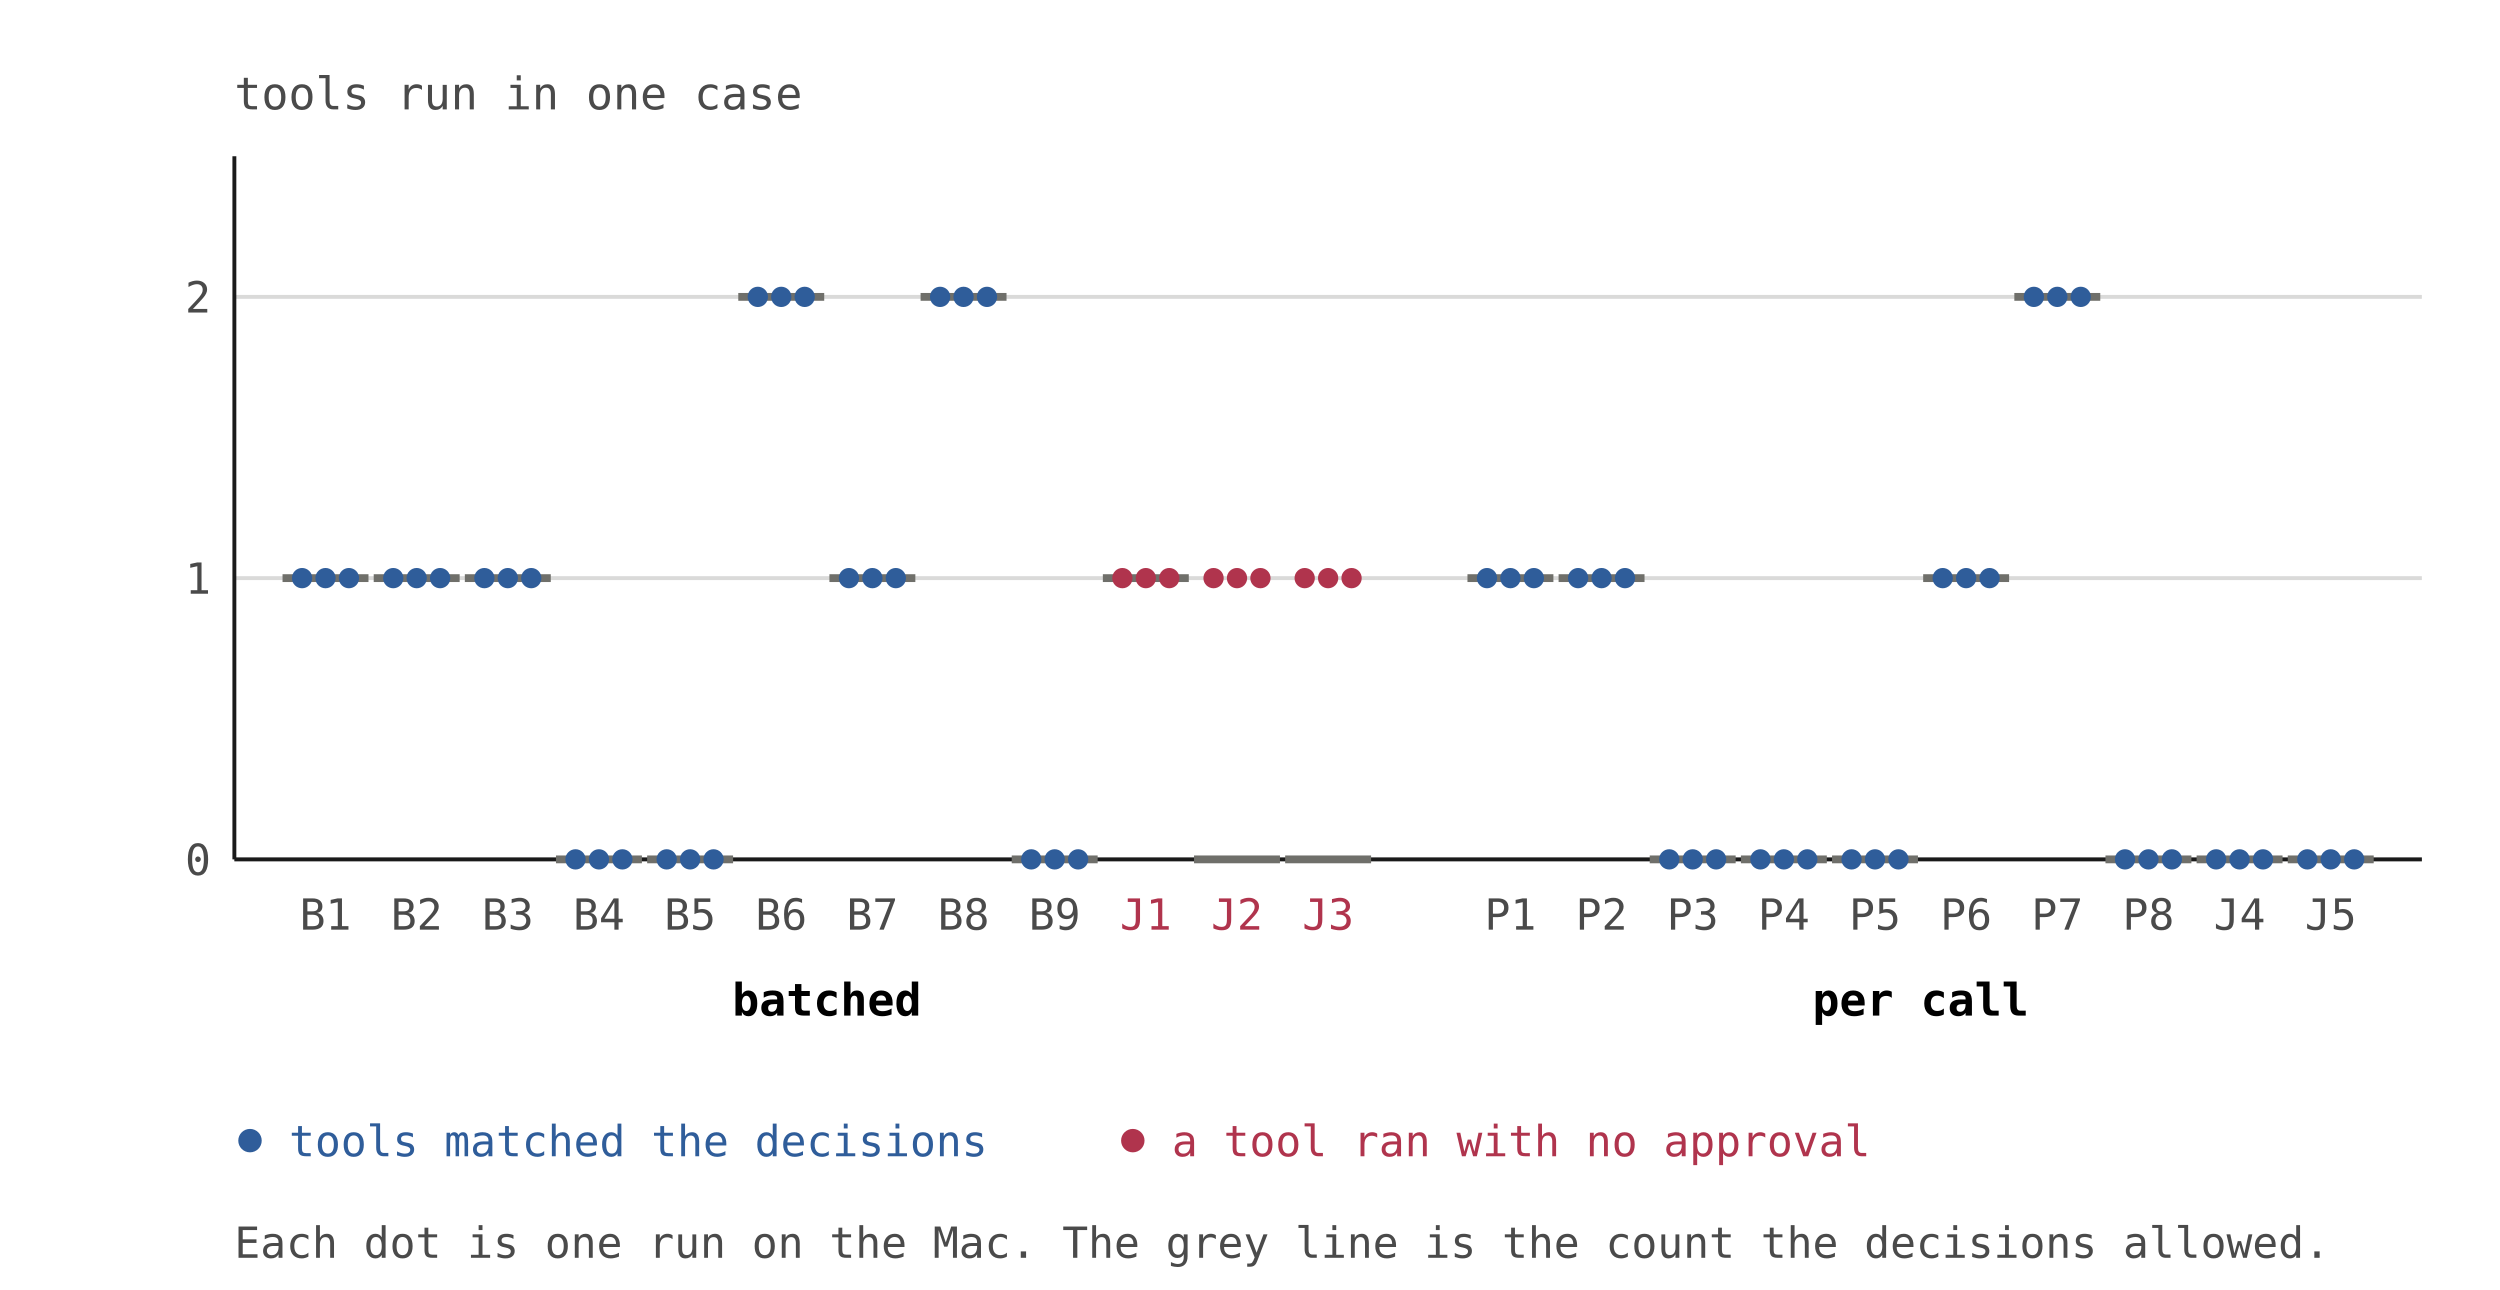
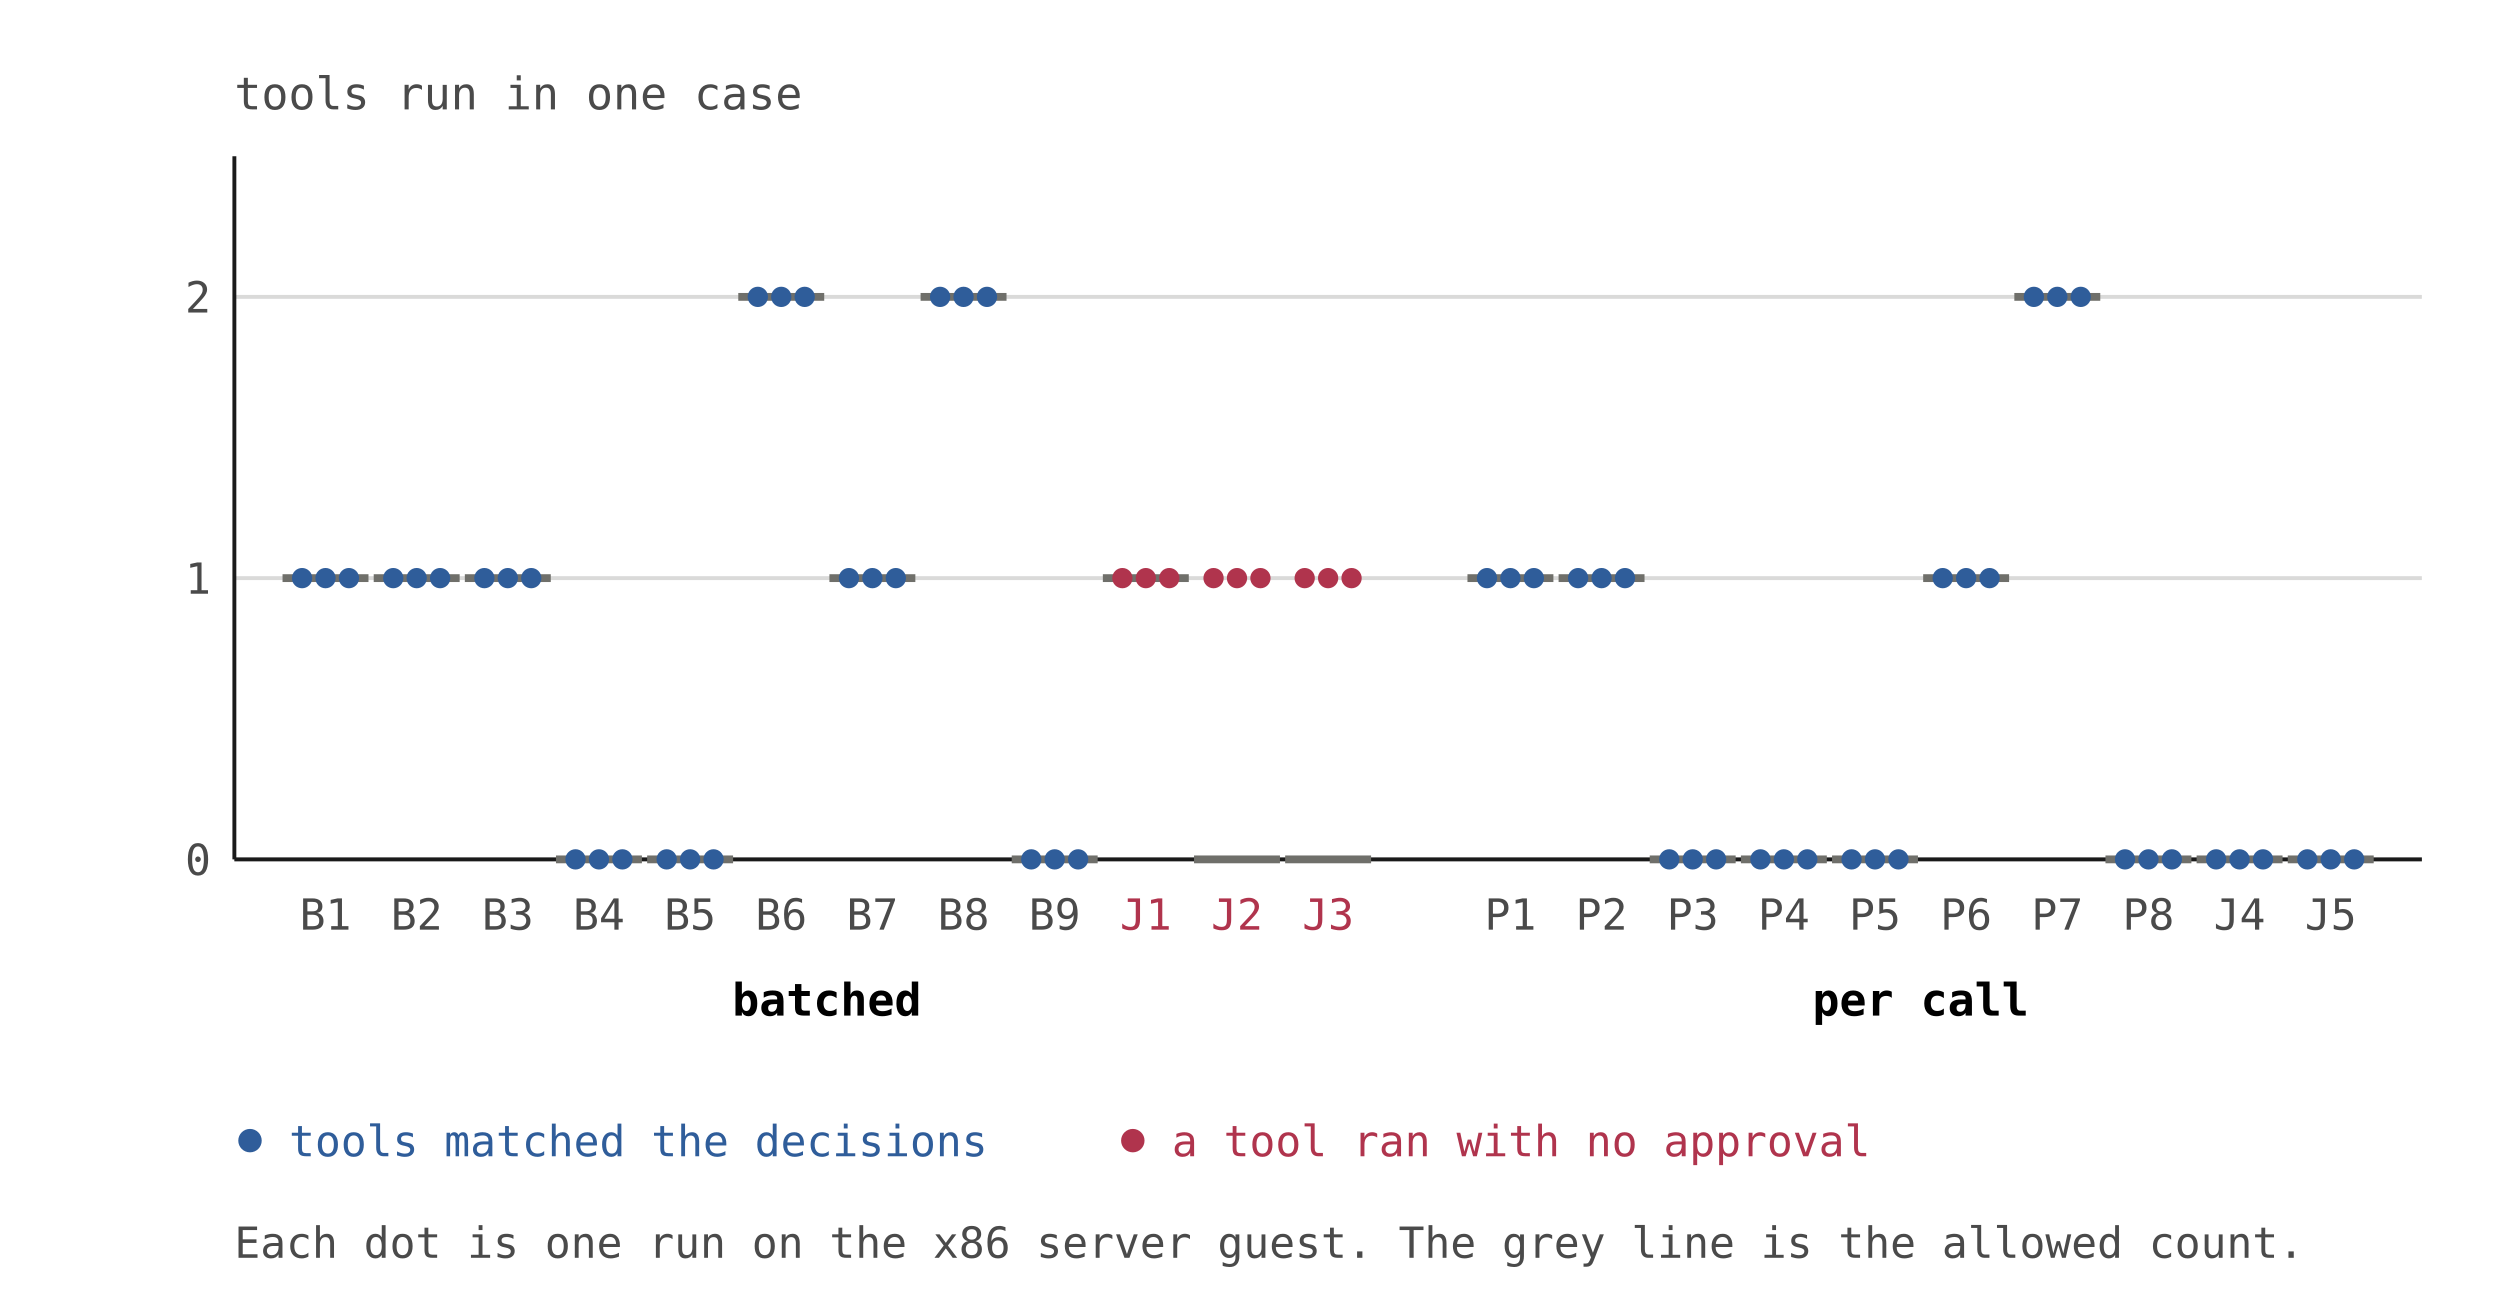
<svg xmlns="http://www.w3.org/2000/svg" viewBox="0 0 640 330" role="img" aria-labelledby="fig-5-5b-title fig-5-5b-desc" font-family="JetBrains Mono, ui-monospace, monospace">
  <line x1="60" y1="220" x2="620" y2="220" stroke="var(--m-ink-mute, #6f6f6a)" stroke-width="1" stroke-opacity="0.25" />
  <text x="54" y="224" font-size="11" text-anchor="end" fill="var(--m-ink-soft, #4a4a4a)">0</text>
  <line x1="60" y1="148" x2="620" y2="148" stroke="var(--m-ink-mute, #6f6f6a)" stroke-width="1" stroke-opacity="0.25" />
  <text x="54" y="152" font-size="11" text-anchor="end" fill="var(--m-ink-soft, #4a4a4a)">1</text>
  <line x1="60" y1="76" x2="620" y2="76" stroke="var(--m-ink-mute, #6f6f6a)" stroke-width="1" stroke-opacity="0.25" />
  <text x="54" y="80" font-size="11" text-anchor="end" fill="var(--m-ink-soft, #4a4a4a)">2</text>
  <line x1="60" y1="220" x2="620" y2="220" stroke="var(--m-ink, #1a1a1a)" stroke-width="1" />
  <line x1="60" y1="40" x2="60" y2="220" stroke="var(--m-ink, #1a1a1a)" stroke-width="1" />
  <text x="60" y="28" font-size="11.5" class="m-serif" fill="var(--m-ink-soft, #4a4a4a)">tools run in one case</text>
  <line x1="72.33" y1="148" x2="94.33" y2="148" stroke="var(--m-ink-mute, #6f6f6a)" stroke-width="2" />
  <circle cx="77.33" cy="148" r="2.6" fill="var(--m-blue-ink, #2f5d9a)" />
  <circle cx="83.33" cy="148" r="2.6" fill="var(--m-blue-ink, #2f5d9a)" />
  <circle cx="89.33" cy="148" r="2.6" fill="var(--m-blue-ink, #2f5d9a)" />
  <text x="83.33" y="238" font-size="11" text-anchor="middle" fill="var(--m-ink-soft, #4a4a4a)">B1</text>
  <line x1="95.67" y1="148" x2="117.67" y2="148" stroke="var(--m-ink-mute, #6f6f6a)" stroke-width="2" />
  <circle cx="100.67" cy="148" r="2.6" fill="var(--m-blue-ink, #2f5d9a)" />
  <circle cx="106.67" cy="148" r="2.6" fill="var(--m-blue-ink, #2f5d9a)" />
  <circle cx="112.67" cy="148" r="2.6" fill="var(--m-blue-ink, #2f5d9a)" />
  <text x="106.67" y="238" font-size="11" text-anchor="middle" fill="var(--m-ink-soft, #4a4a4a)">B2</text>
  <line x1="119" y1="148" x2="141" y2="148" stroke="var(--m-ink-mute, #6f6f6a)" stroke-width="2" />
  <circle cx="124" cy="148" r="2.6" fill="var(--m-blue-ink, #2f5d9a)" />
  <circle cx="130" cy="148" r="2.6" fill="var(--m-blue-ink, #2f5d9a)" />
  <circle cx="136" cy="148" r="2.6" fill="var(--m-blue-ink, #2f5d9a)" />
  <text x="130" y="238" font-size="11" text-anchor="middle" fill="var(--m-ink-soft, #4a4a4a)">B3</text>
  <line x1="142.33" y1="220" x2="164.33" y2="220" stroke="var(--m-ink-mute, #6f6f6a)" stroke-width="2" />
  <circle cx="147.33" cy="220" r="2.6" fill="var(--m-blue-ink, #2f5d9a)" />
  <circle cx="153.33" cy="220" r="2.6" fill="var(--m-blue-ink, #2f5d9a)" />
  <circle cx="159.33" cy="220" r="2.6" fill="var(--m-blue-ink, #2f5d9a)" />
  <text x="153.33" y="238" font-size="11" text-anchor="middle" fill="var(--m-ink-soft, #4a4a4a)">B4</text>
  <line x1="165.67" y1="220" x2="187.67" y2="220" stroke="var(--m-ink-mute, #6f6f6a)" stroke-width="2" />
  <circle cx="170.67" cy="220" r="2.6" fill="var(--m-blue-ink, #2f5d9a)" />
  <circle cx="176.67" cy="220" r="2.6" fill="var(--m-blue-ink, #2f5d9a)" />
  <circle cx="182.67" cy="220" r="2.6" fill="var(--m-blue-ink, #2f5d9a)" />
  <text x="176.67" y="238" font-size="11" text-anchor="middle" fill="var(--m-ink-soft, #4a4a4a)">B5</text>
  <line x1="189" y1="76" x2="211" y2="76" stroke="var(--m-ink-mute, #6f6f6a)" stroke-width="2" />
  <circle cx="194" cy="76" r="2.6" fill="var(--m-blue-ink, #2f5d9a)" />
  <circle cx="200" cy="76" r="2.6" fill="var(--m-blue-ink, #2f5d9a)" />
  <circle cx="206" cy="76" r="2.6" fill="var(--m-blue-ink, #2f5d9a)" />
  <text x="200" y="238" font-size="11" text-anchor="middle" fill="var(--m-ink-soft, #4a4a4a)">B6</text>
  <line x1="212.33" y1="148" x2="234.33" y2="148" stroke="var(--m-ink-mute, #6f6f6a)" stroke-width="2" />
  <circle cx="217.33" cy="148" r="2.6" fill="var(--m-blue-ink, #2f5d9a)" />
  <circle cx="223.33" cy="148" r="2.6" fill="var(--m-blue-ink, #2f5d9a)" />
  <circle cx="229.33" cy="148" r="2.6" fill="var(--m-blue-ink, #2f5d9a)" />
  <text x="223.33" y="238" font-size="11" text-anchor="middle" fill="var(--m-ink-soft, #4a4a4a)">B7</text>
  <line x1="235.67" y1="76" x2="257.67" y2="76" stroke="var(--m-ink-mute, #6f6f6a)" stroke-width="2" />
  <circle cx="240.67" cy="76" r="2.6" fill="var(--m-blue-ink, #2f5d9a)" />
  <circle cx="246.67" cy="76" r="2.6" fill="var(--m-blue-ink, #2f5d9a)" />
  <circle cx="252.67" cy="76" r="2.6" fill="var(--m-blue-ink, #2f5d9a)" />
  <text x="246.67" y="238" font-size="11" text-anchor="middle" fill="var(--m-ink-soft, #4a4a4a)">B8</text>
  <line x1="259" y1="220" x2="281" y2="220" stroke="var(--m-ink-mute, #6f6f6a)" stroke-width="2" />
  <circle cx="264" cy="220" r="2.6" fill="var(--m-blue-ink, #2f5d9a)" />
  <circle cx="270" cy="220" r="2.6" fill="var(--m-blue-ink, #2f5d9a)" />
  <circle cx="276" cy="220" r="2.6" fill="var(--m-blue-ink, #2f5d9a)" />
  <text x="270" y="238" font-size="11" text-anchor="middle" fill="var(--m-ink-soft, #4a4a4a)">B9</text>
  <line x1="282.33" y1="148" x2="304.33" y2="148" stroke="var(--m-ink-mute, #6f6f6a)" stroke-width="2" />
  <circle cx="287.33" cy="148" r="2.6" fill="var(--m-rose-ink, #b0344d)" />
  <circle cx="293.33" cy="148" r="2.6" fill="var(--m-rose-ink, #b0344d)" />
  <circle cx="299.33" cy="148" r="2.6" fill="var(--m-rose-ink, #b0344d)" />
  <text x="293.33" y="238" font-size="11" text-anchor="middle" fill="var(--m-rose-ink, #b0344d)">J1</text>
  <line x1="305.67" y1="220" x2="327.67" y2="220" stroke="var(--m-ink-mute, #6f6f6a)" stroke-width="2" />
  <circle cx="310.67" cy="148" r="2.6" fill="var(--m-rose-ink, #b0344d)" />
  <circle cx="316.67" cy="148" r="2.6" fill="var(--m-rose-ink, #b0344d)" />
  <circle cx="322.67" cy="148" r="2.6" fill="var(--m-rose-ink, #b0344d)" />
  <text x="316.67" y="238" font-size="11" text-anchor="middle" fill="var(--m-rose-ink, #b0344d)">J2</text>
  <line x1="329" y1="220" x2="351" y2="220" stroke="var(--m-ink-mute, #6f6f6a)" stroke-width="2" />
  <circle cx="334" cy="148" r="2.6" fill="var(--m-rose-ink, #b0344d)" />
  <circle cx="340" cy="148" r="2.6" fill="var(--m-rose-ink, #b0344d)" />
  <circle cx="346" cy="148" r="2.6" fill="var(--m-rose-ink, #b0344d)" />
  <text x="340" y="238" font-size="11" text-anchor="middle" fill="var(--m-rose-ink, #b0344d)">J3</text>
  <text x="211.67" y="260" font-size="11.5" text-anchor="middle" font-weight="700">batched</text>
  <line x1="375.67" y1="148" x2="397.67" y2="148" stroke="var(--m-ink-mute, #6f6f6a)" stroke-width="2" />
  <circle cx="380.67" cy="148" r="2.6" fill="var(--m-blue-ink, #2f5d9a)" />
  <circle cx="386.67" cy="148" r="2.6" fill="var(--m-blue-ink, #2f5d9a)" />
  <circle cx="392.67" cy="148" r="2.6" fill="var(--m-blue-ink, #2f5d9a)" />
  <text x="386.67" y="238" font-size="11" text-anchor="middle" fill="var(--m-ink-soft, #4a4a4a)">P1</text>
  <line x1="399" y1="148" x2="421" y2="148" stroke="var(--m-ink-mute, #6f6f6a)" stroke-width="2" />
  <circle cx="404" cy="148" r="2.6" fill="var(--m-blue-ink, #2f5d9a)" />
  <circle cx="410" cy="148" r="2.6" fill="var(--m-blue-ink, #2f5d9a)" />
  <circle cx="416" cy="148" r="2.6" fill="var(--m-blue-ink, #2f5d9a)" />
  <text x="410" y="238" font-size="11" text-anchor="middle" fill="var(--m-ink-soft, #4a4a4a)">P2</text>
  <line x1="422.33" y1="220" x2="444.33" y2="220" stroke="var(--m-ink-mute, #6f6f6a)" stroke-width="2" />
  <circle cx="427.33" cy="220" r="2.6" fill="var(--m-blue-ink, #2f5d9a)" />
  <circle cx="433.33" cy="220" r="2.6" fill="var(--m-blue-ink, #2f5d9a)" />
  <circle cx="439.33" cy="220" r="2.6" fill="var(--m-blue-ink, #2f5d9a)" />
  <text x="433.33" y="238" font-size="11" text-anchor="middle" fill="var(--m-ink-soft, #4a4a4a)">P3</text>
  <line x1="445.67" y1="220" x2="467.67" y2="220" stroke="var(--m-ink-mute, #6f6f6a)" stroke-width="2" />
  <circle cx="450.67" cy="220" r="2.6" fill="var(--m-blue-ink, #2f5d9a)" />
  <circle cx="456.67" cy="220" r="2.6" fill="var(--m-blue-ink, #2f5d9a)" />
  <circle cx="462.67" cy="220" r="2.6" fill="var(--m-blue-ink, #2f5d9a)" />
  <text x="456.67" y="238" font-size="11" text-anchor="middle" fill="var(--m-ink-soft, #4a4a4a)">P4</text>
  <line x1="469" y1="220" x2="491" y2="220" stroke="var(--m-ink-mute, #6f6f6a)" stroke-width="2" />
  <circle cx="474" cy="220" r="2.6" fill="var(--m-blue-ink, #2f5d9a)" />
  <circle cx="480" cy="220" r="2.6" fill="var(--m-blue-ink, #2f5d9a)" />
  <circle cx="486" cy="220" r="2.6" fill="var(--m-blue-ink, #2f5d9a)" />
  <text x="480" y="238" font-size="11" text-anchor="middle" fill="var(--m-ink-soft, #4a4a4a)">P5</text>
  <line x1="492.33" y1="148" x2="514.33" y2="148" stroke="var(--m-ink-mute, #6f6f6a)" stroke-width="2" />
  <circle cx="497.33" cy="148" r="2.6" fill="var(--m-blue-ink, #2f5d9a)" />
  <circle cx="503.33" cy="148" r="2.6" fill="var(--m-blue-ink, #2f5d9a)" />
  <circle cx="509.33" cy="148" r="2.6" fill="var(--m-blue-ink, #2f5d9a)" />
  <text x="503.33" y="238" font-size="11" text-anchor="middle" fill="var(--m-ink-soft, #4a4a4a)">P6</text>
  <line x1="515.67" y1="76" x2="537.67" y2="76" stroke="var(--m-ink-mute, #6f6f6a)" stroke-width="2" />
  <circle cx="520.67" cy="76" r="2.6" fill="var(--m-blue-ink, #2f5d9a)" />
  <circle cx="526.67" cy="76" r="2.6" fill="var(--m-blue-ink, #2f5d9a)" />
  <circle cx="532.67" cy="76" r="2.6" fill="var(--m-blue-ink, #2f5d9a)" />
  <text x="526.67" y="238" font-size="11" text-anchor="middle" fill="var(--m-ink-soft, #4a4a4a)">P7</text>
  <line x1="539" y1="220" x2="561" y2="220" stroke="var(--m-ink-mute, #6f6f6a)" stroke-width="2" />
  <circle cx="544" cy="220" r="2.6" fill="var(--m-blue-ink, #2f5d9a)" />
  <circle cx="550" cy="220" r="2.6" fill="var(--m-blue-ink, #2f5d9a)" />
  <circle cx="556" cy="220" r="2.6" fill="var(--m-blue-ink, #2f5d9a)" />
  <text x="550" y="238" font-size="11" text-anchor="middle" fill="var(--m-ink-soft, #4a4a4a)">P8</text>
  <line x1="562.33" y1="220" x2="584.33" y2="220" stroke="var(--m-ink-mute, #6f6f6a)" stroke-width="2" />
  <circle cx="567.33" cy="220" r="2.6" fill="var(--m-blue-ink, #2f5d9a)" />
  <circle cx="573.33" cy="220" r="2.6" fill="var(--m-blue-ink, #2f5d9a)" />
  <circle cx="579.33" cy="220" r="2.6" fill="var(--m-blue-ink, #2f5d9a)" />
  <text x="573.33" y="238" font-size="11" text-anchor="middle" fill="var(--m-ink-soft, #4a4a4a)">J4</text>
  <line x1="585.67" y1="220" x2="607.67" y2="220" stroke="var(--m-ink-mute, #6f6f6a)" stroke-width="2" />
  <circle cx="590.67" cy="220" r="2.6" fill="var(--m-blue-ink, #2f5d9a)" />
  <circle cx="596.67" cy="220" r="2.6" fill="var(--m-blue-ink, #2f5d9a)" />
  <circle cx="602.67" cy="220" r="2.6" fill="var(--m-blue-ink, #2f5d9a)" />
  <text x="596.67" y="238" font-size="11" text-anchor="middle" fill="var(--m-ink-soft, #4a4a4a)">J5</text>
  <text x="491.67" y="260" font-size="11.5" text-anchor="middle" font-weight="700">per call</text>
  <circle cx="64" cy="292" r="3" fill="var(--m-blue-ink, #2f5d9a)" />
  <text x="74" y="296" font-size="11" fill="var(--m-blue-ink, #2f5d9a)">tools matched the decisions</text>
  <circle cx="290" cy="292" r="3" fill="var(--m-rose-ink, #b0344d)" />
  <text x="300" y="296" font-size="11" fill="var(--m-rose-ink, #b0344d)">a tool ran with no approval</text>
-   <text x="60" y="322" font-size="11" class="m-serif" fill="var(--m-ink-soft, #4a4a4a)">Each dot is one run on the Mac. The grey line is the count the decisions allowed.</text>
+   <text x="60" y="322" font-size="11" class="m-serif" fill="var(--m-ink-soft, #4a4a4a)">Each dot is one run on the x86 server guest. The grey line is the allowed count.</text>
</svg>
